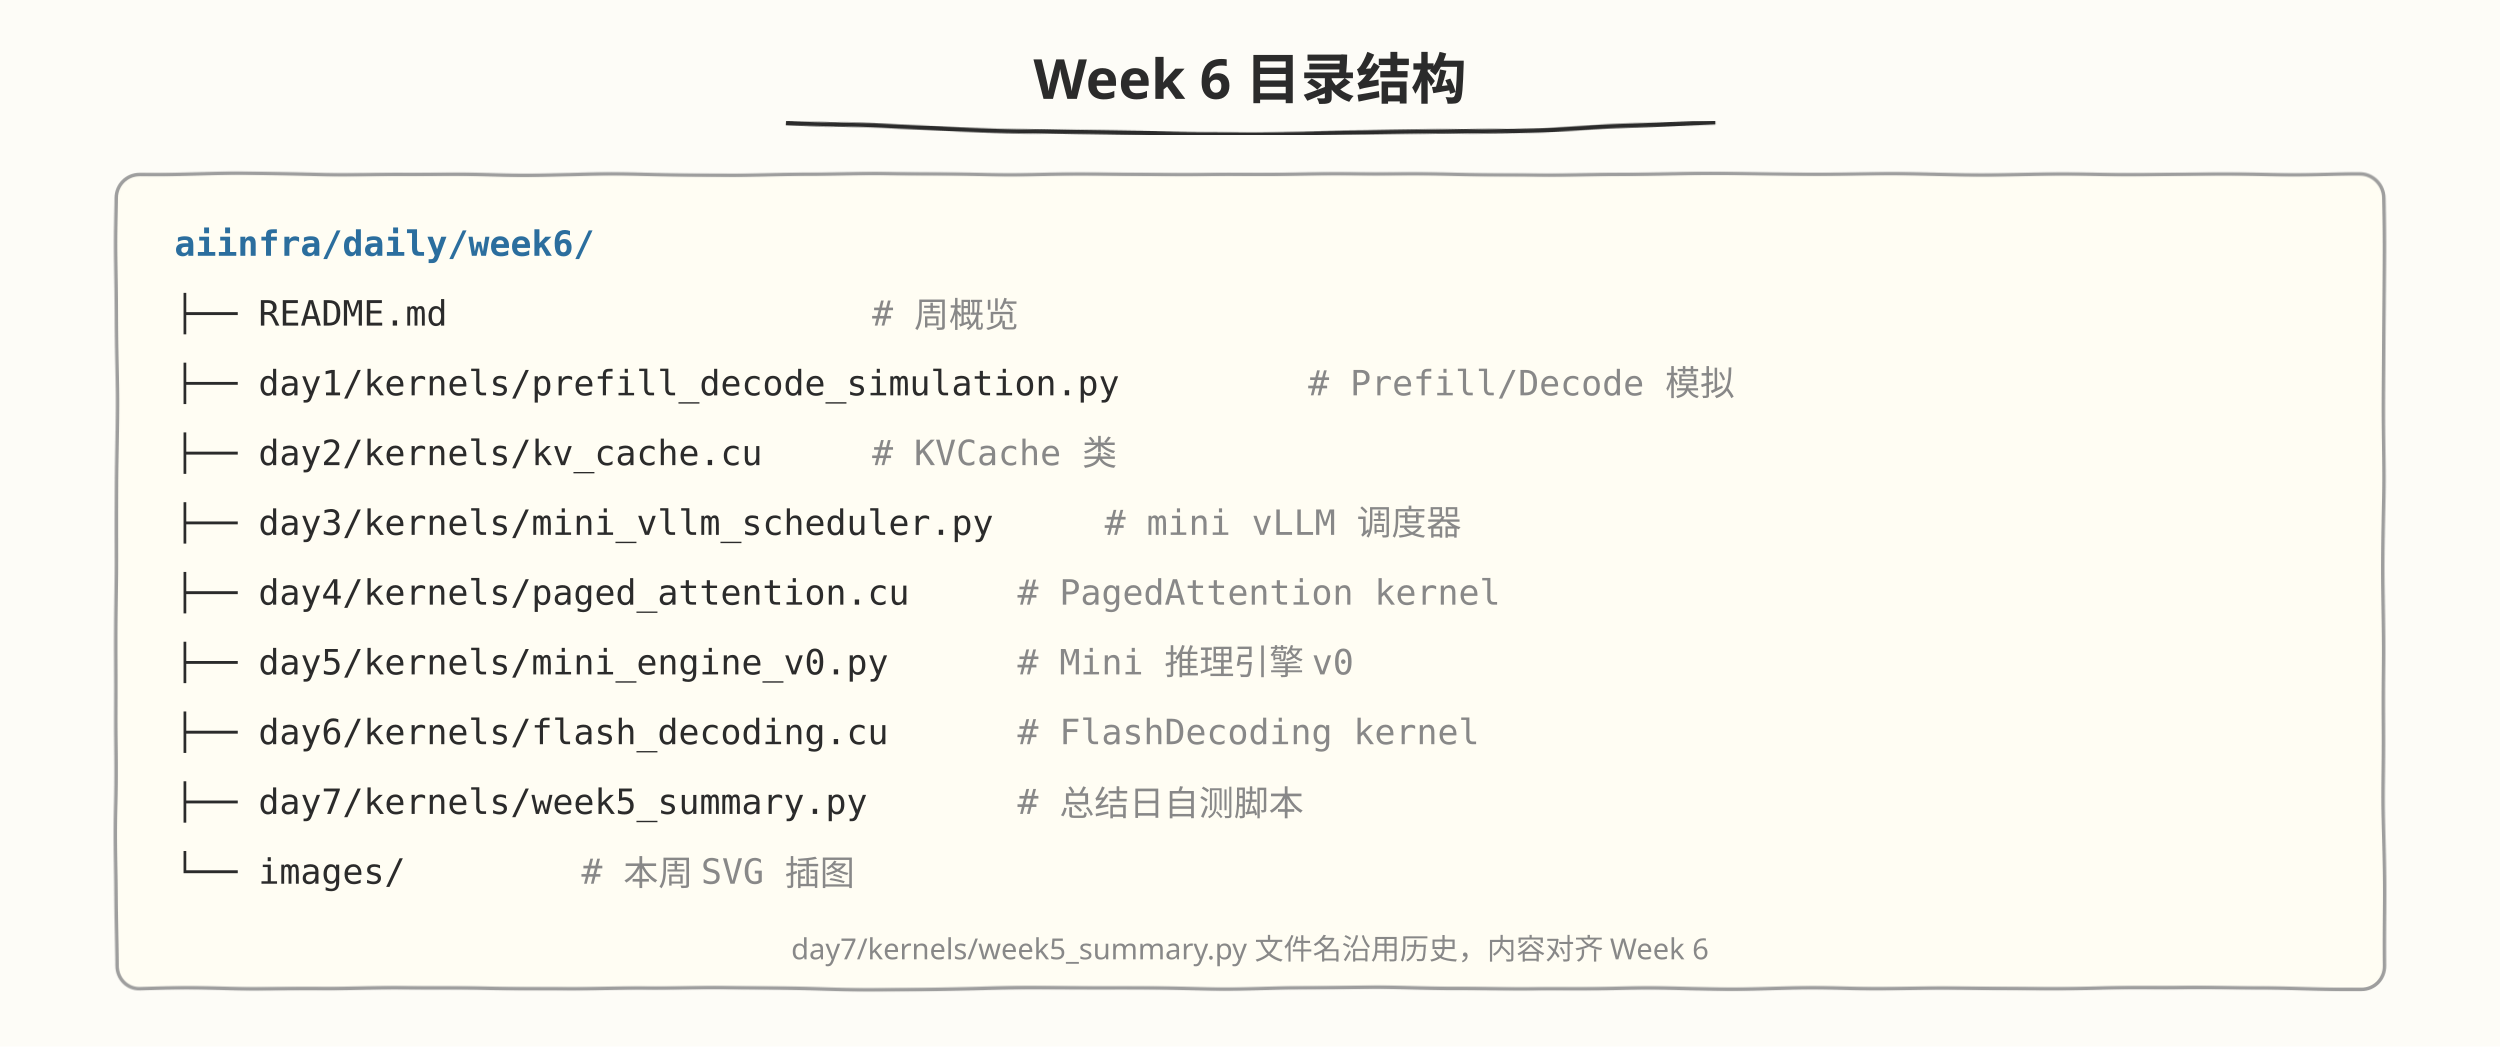
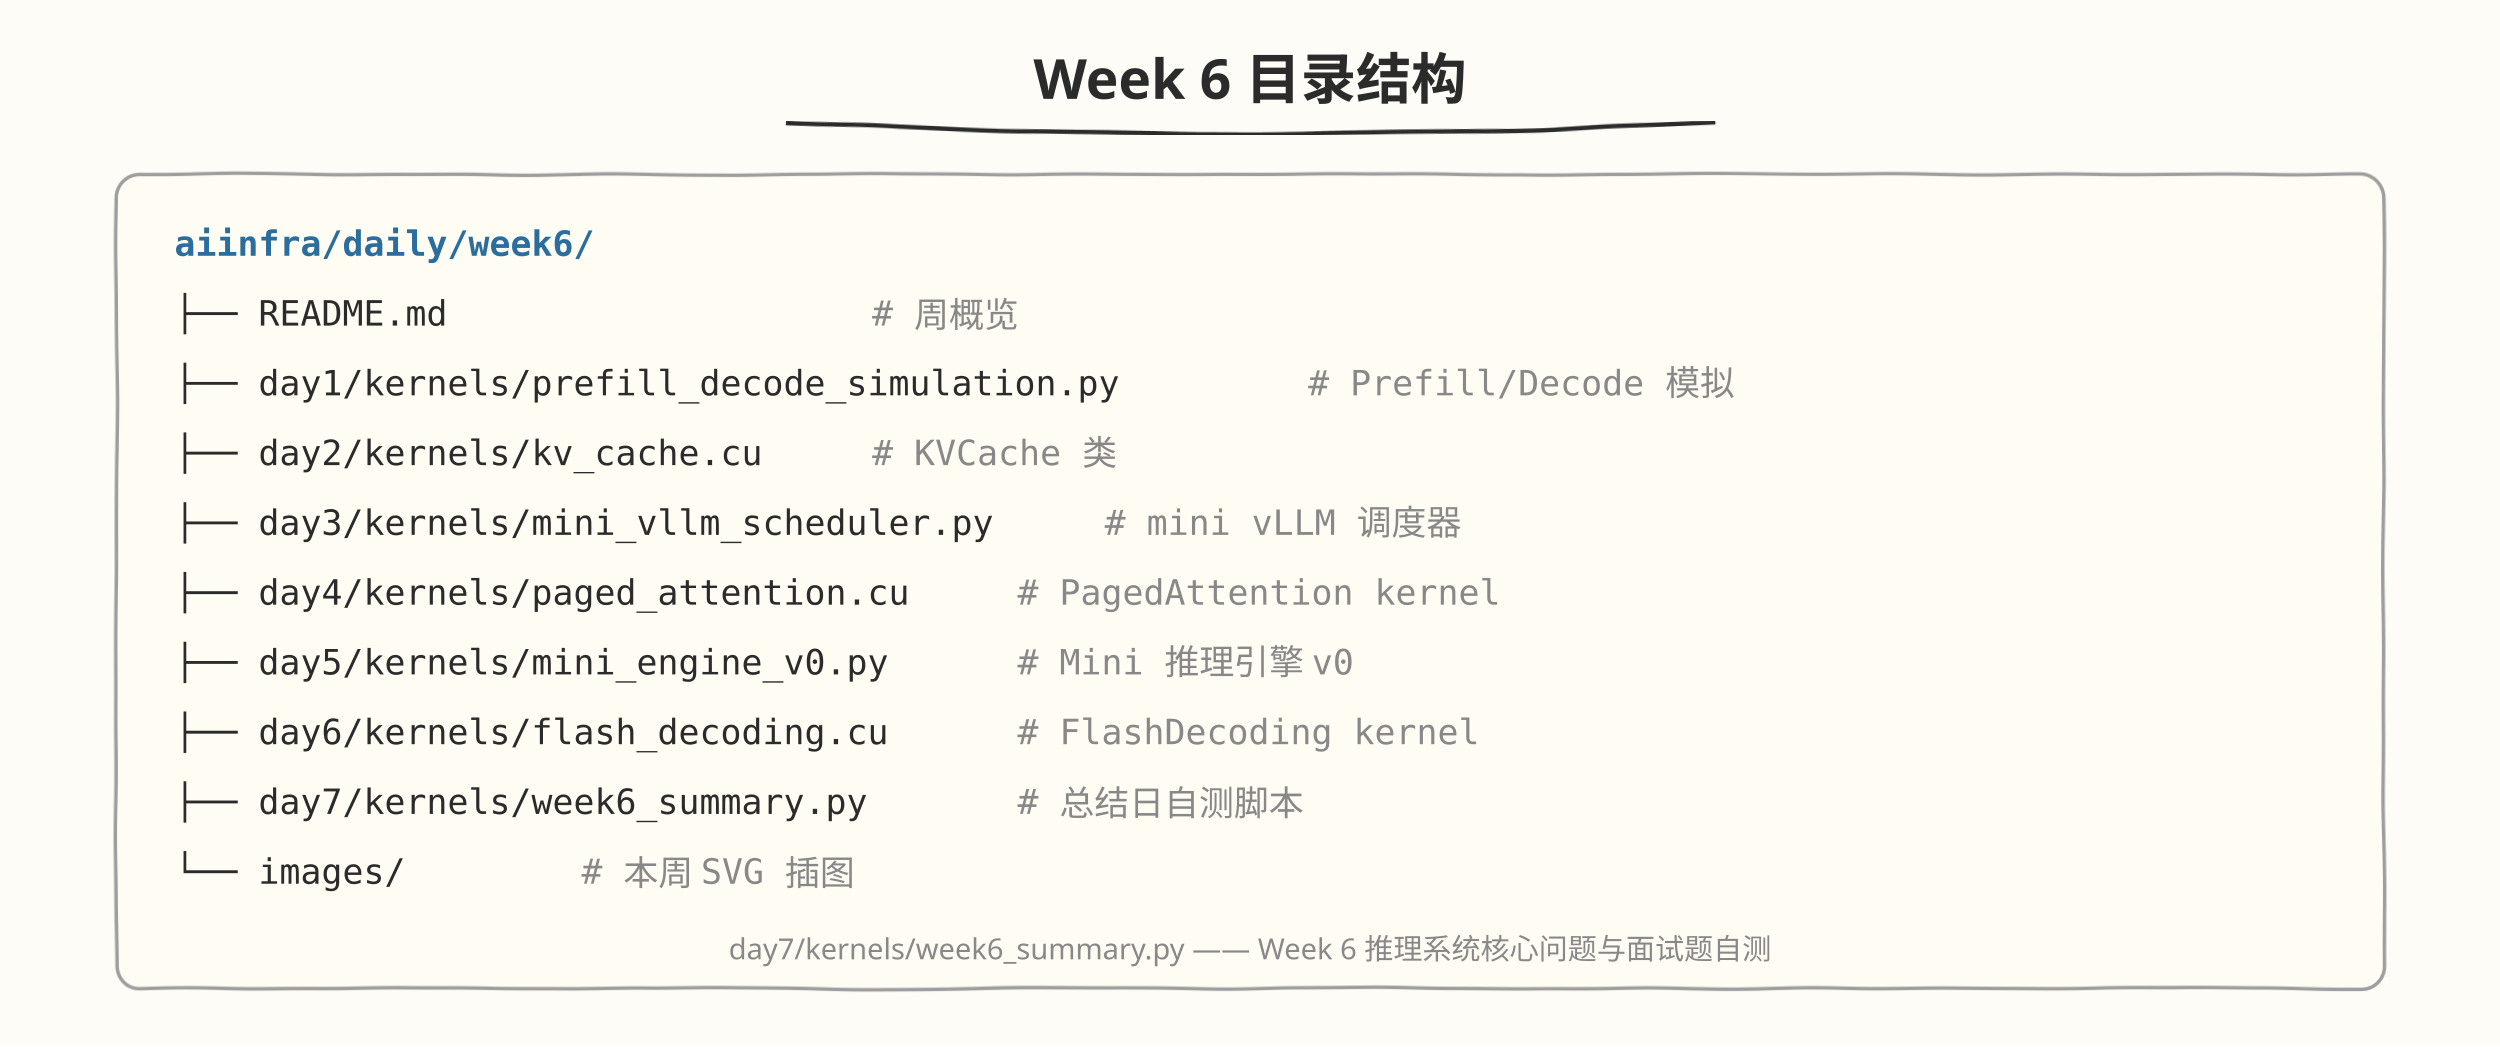
<svg xmlns="http://www.w3.org/2000/svg" width="860" height="360" viewBox="0 0 860 360" font-family="'Comic Sans MS','Marker Felt','Segoe UI','Kaiti SC',楷体,cursive">
  <defs>
    <filter id="sk" x="-3%" y="-3%" width="106%" height="106%">
      <feTurbulence type="fractalNoise" baseFrequency="0.018" numOctaves="2" seed="60" result="n" />
      <feDisplacementMap in="SourceGraphic" in2="n" scale="1.8" />
    </filter>
  </defs>
  <rect width="860" height="360" fill="#fdfcf7" />
  <text x="430" y="34" text-anchor="middle" font-size="19" font-weight="bold" fill="#2b2b2b">Week 6 目录结构</text>
  <path d="M 270 42 Q 430 50 590 42" stroke="#2b2b2b" stroke-width="1.5" fill="none" filter="url(#sk)" />
  <g filter="url(#sk)">
    <rect x="40" y="60" width="780" height="280" rx="8" fill="#fffdf3" stroke="#9e9e9e" stroke-width="1.2" />
  </g>
  <g font-family="monospace" font-size="12" fill="#2b2b2b">
    <text x="60" y="88" fill="#2b6e9e" font-weight="bold">aiinfra/daily/week6/</text>
    <text x="60" y="112">├── README.md</text>
    <text x="300" y="112" fill="#888"># 周概览</text>
    <text x="60" y="136">├── day1/kernels/prefill_decode_simulation.py</text>
    <text x="450" y="136" fill="#888"># Prefill/Decode 模拟</text>
    <text x="60" y="160">├── day2/kernels/kv_cache.cu</text>
    <text x="300" y="160" fill="#888"># KVCache 类</text>
    <text x="60" y="184">├── day3/kernels/mini_vllm_scheduler.py</text>
    <text x="380" y="184" fill="#888"># mini vLLM 调度器</text>
    <text x="60" y="208">├── day4/kernels/paged_attention.cu</text>
    <text x="350" y="208" fill="#888"># PagedAttention kernel</text>
    <text x="60" y="232">├── day5/kernels/mini_engine_v0.py</text>
    <text x="350" y="232" fill="#888"># Mini 推理引擎 v0</text>
    <text x="60" y="256">├── day6/kernels/flash_decoding.cu</text>
    <text x="350" y="256" fill="#888"># FlashDecoding kernel</text>
-     <text x="60" y="280">├── day7/kernels/week5_summary.py</text>
+     <text x="60" y="280">├── day7/kernels/week6_summary.py</text>
    <text x="350" y="280" fill="#888"># 总结日自测脚本</text>
    <text x="60" y="304">└── images/</text>
    <text x="200" y="304" fill="#888"># 本周 SVG 插图</text>
  </g>
-   <text x="430" y="330" text-anchor="middle" font-size="10" fill="#888">day7/kernels/week5_summary.py 文件名沿用历史，内容对齐 Week 6</text>
+   <text x="430" y="330" text-anchor="middle" font-size="10" fill="#888">day7/kernels/week6_summary.py —— Week 6 推理系统核心问题与面试题自测</text>
</svg>
